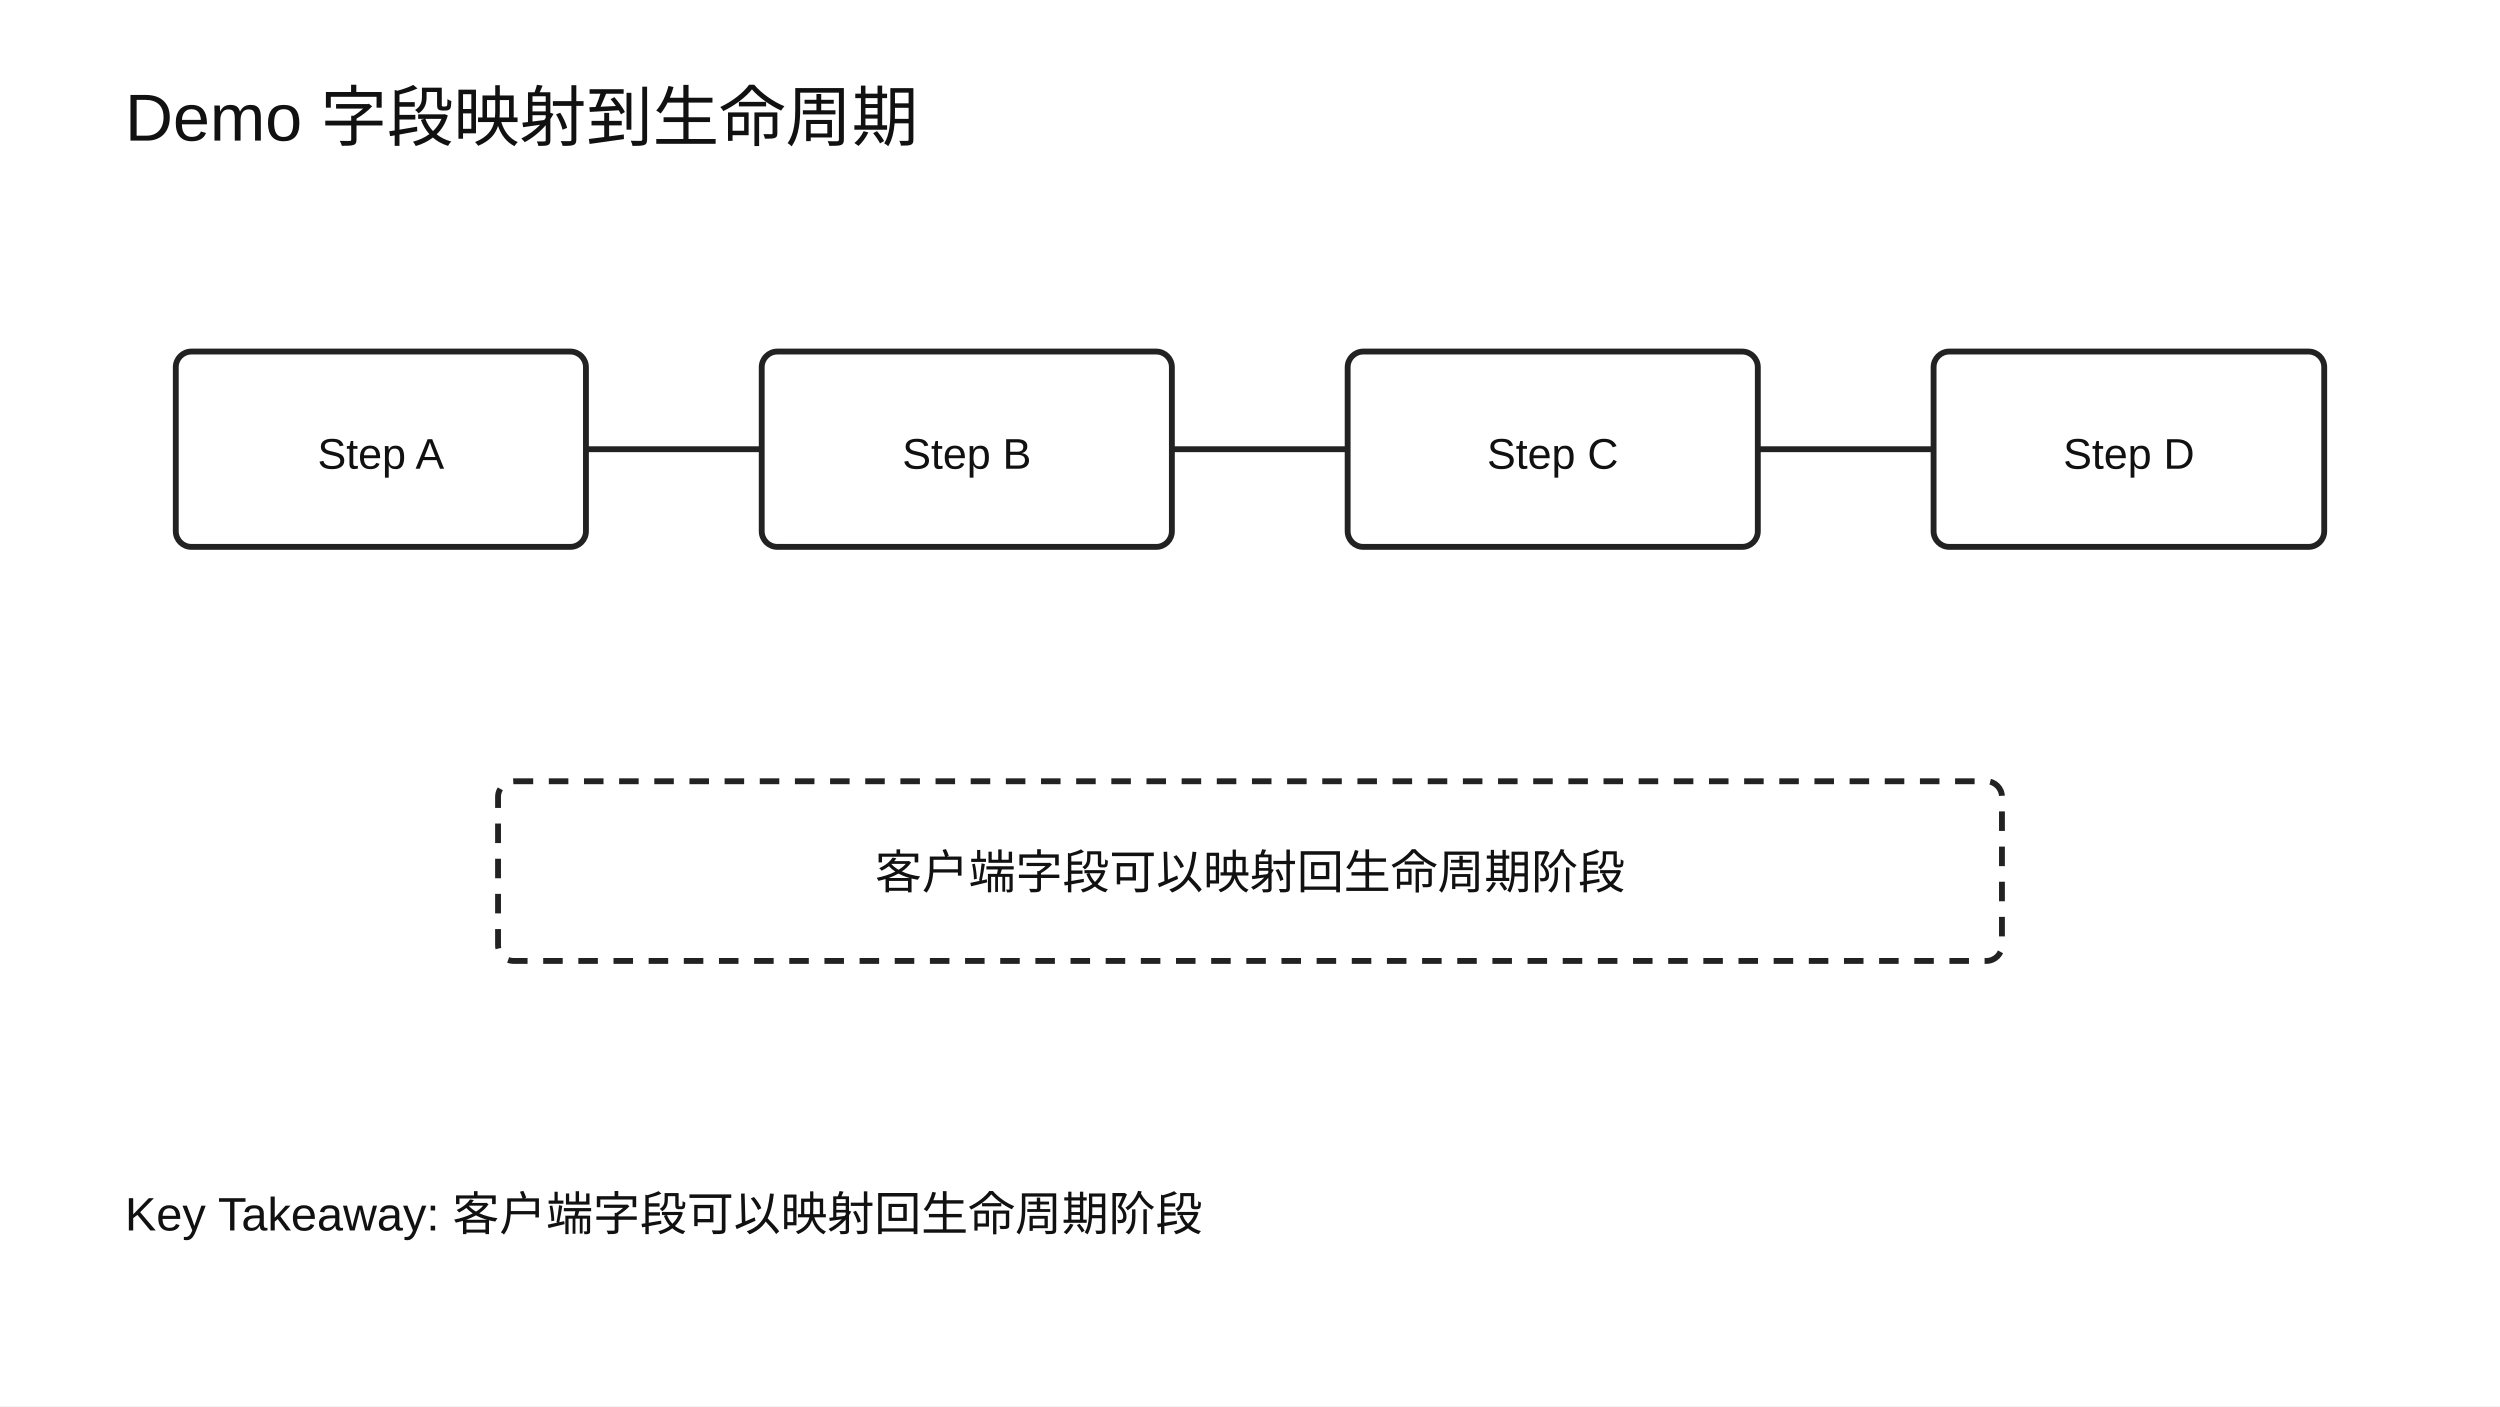
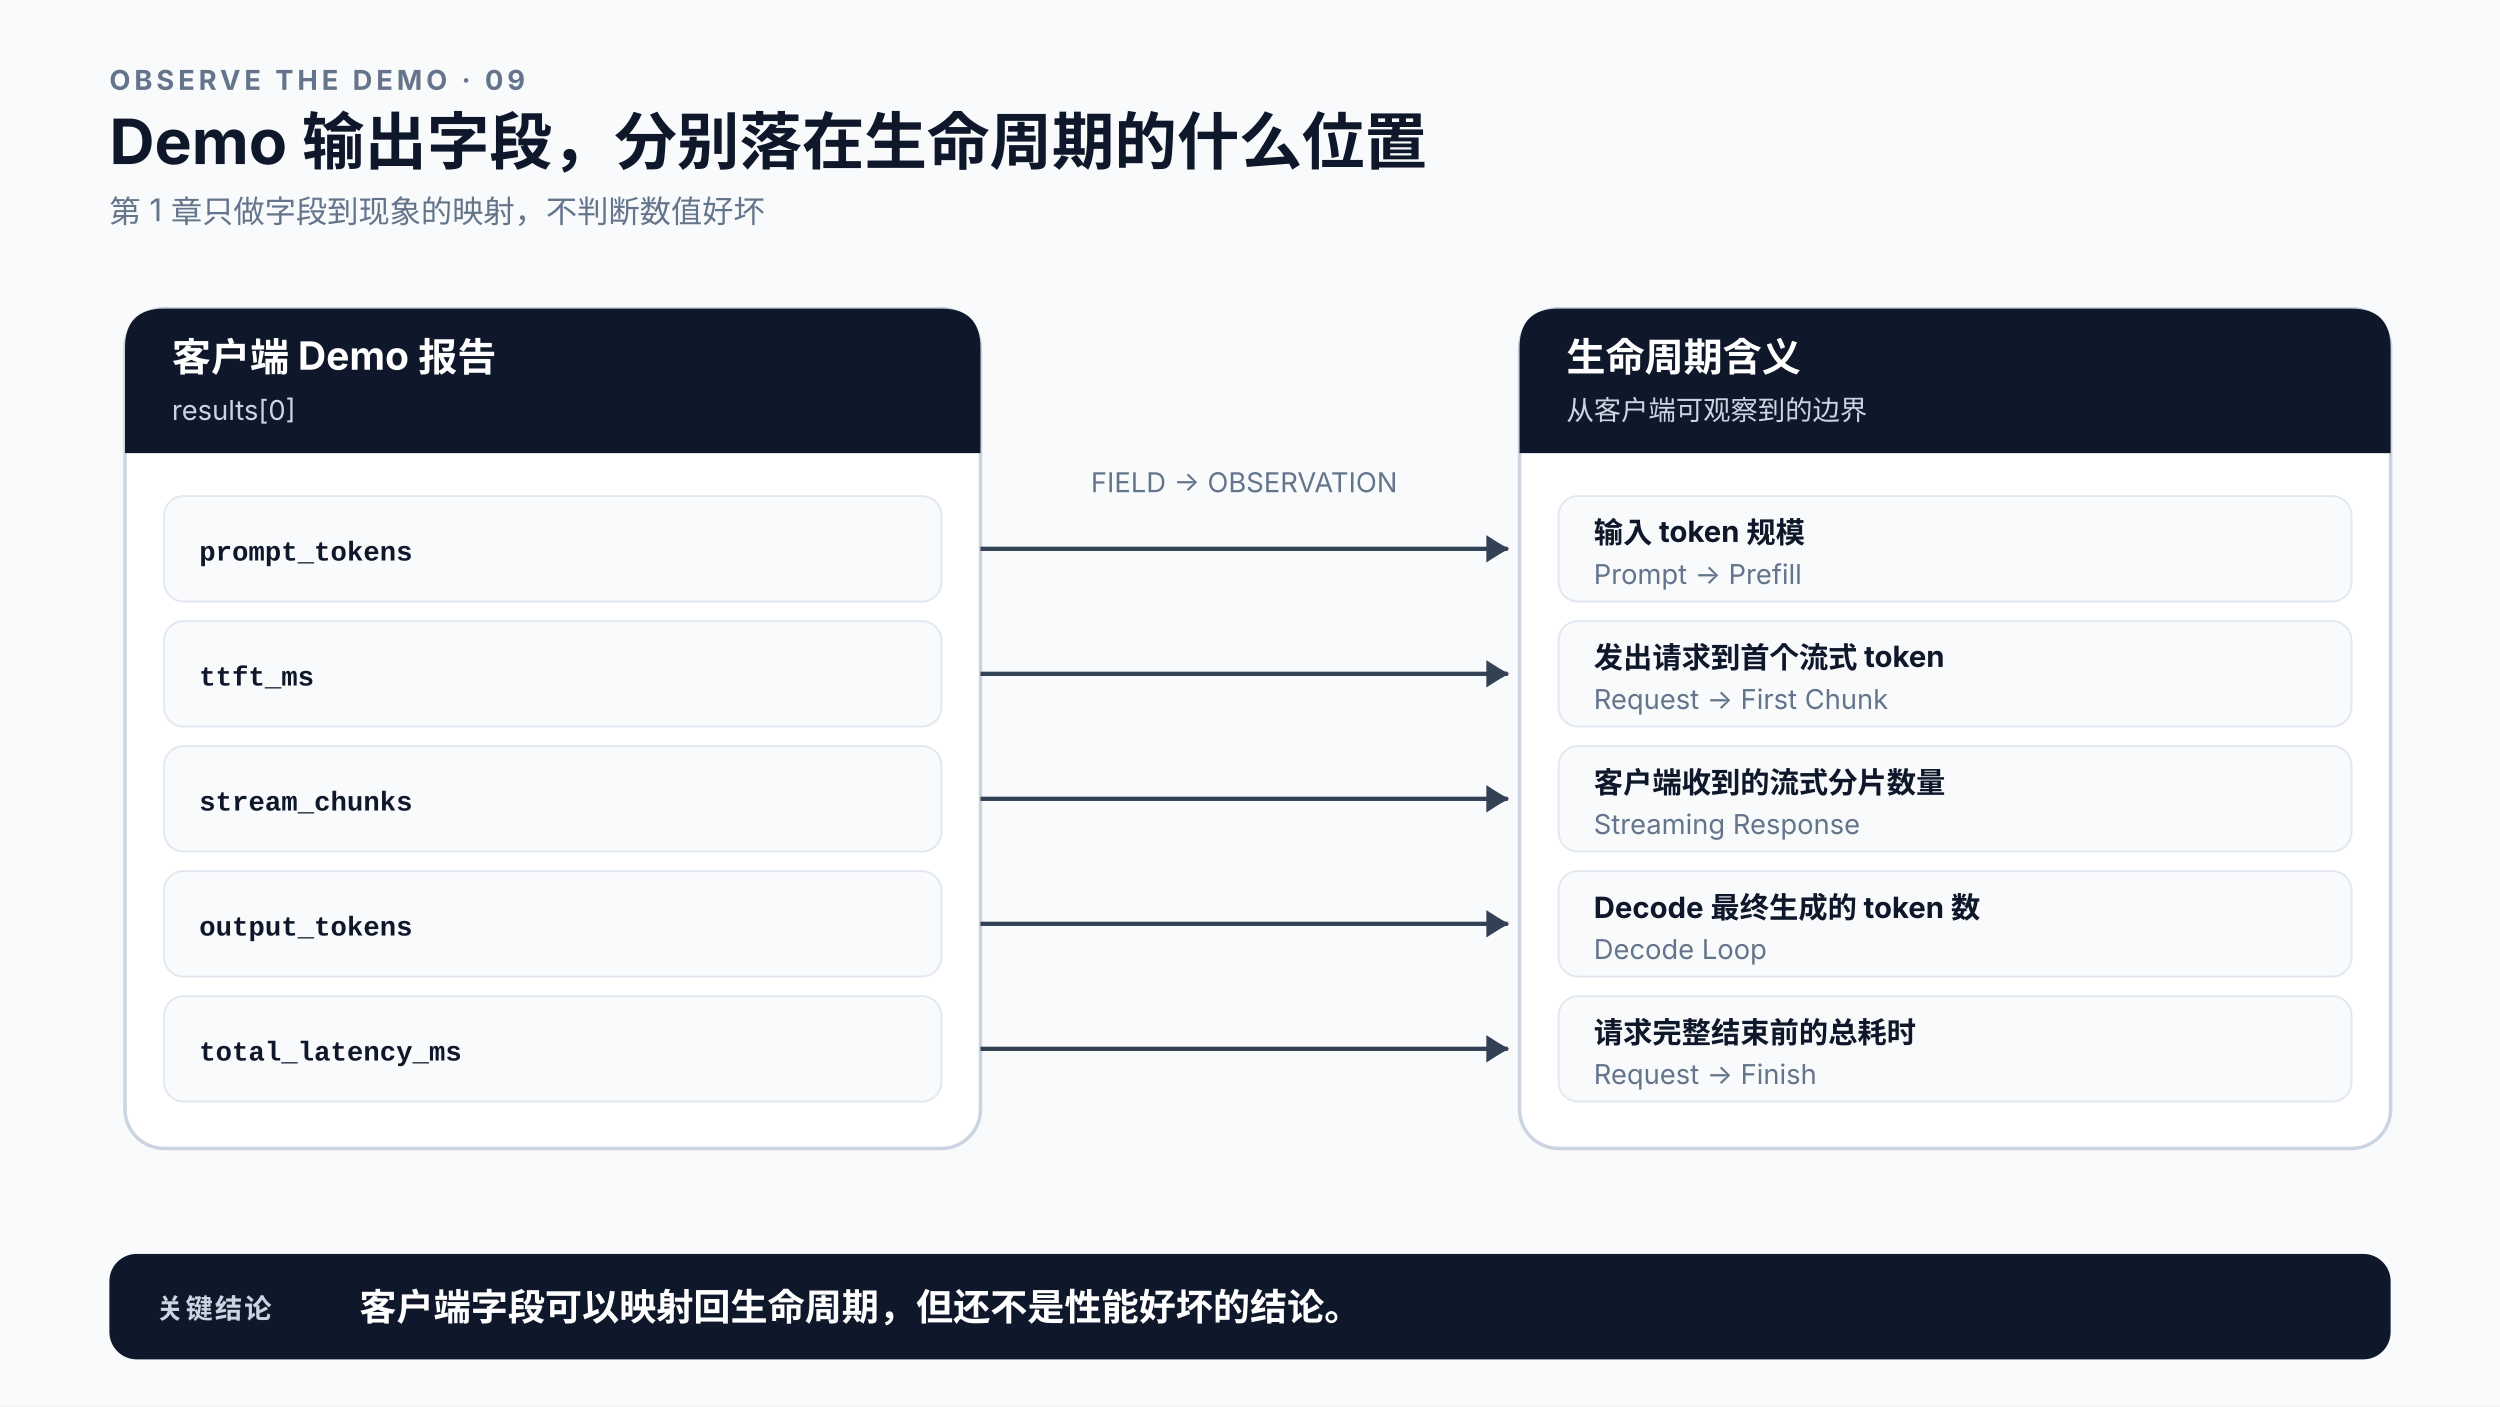
- <svg xmlns="http://www.w3.org/2000/svg" width="1280" height="720" viewBox="0 0 1280 720">
-   <rect width="1280" height="720" fill="#fff" />
-   <text x="64" y="72" font-family="Arial, sans-serif" font-size="34" fill="#111">Demo 字段映射到生命周期</text>
-   <g fill="none" stroke="#222" stroke-width="3">
-     <rect x="90" y="180" width="210" height="100" rx="8" />
-     <rect x="390" y="180" width="210" height="100" rx="8" />
-     <rect x="690" y="180" width="210" height="100" rx="8" />
-     <rect x="990" y="180" width="200" height="100" rx="8" />
-     <path d="M300 230h90M600 230h90M900 230h90" />
-     <rect x="255" y="400" width="770" height="92" rx="8" stroke-dasharray="10 8" />
+ <svg xmlns="http://www.w3.org/2000/svg" width="1280" height="720" viewBox="0 0 1280 720" role="img" aria-labelledby="fig-title fig-desc" data-figure-system="chapter01-v2" fill="#0F172A">
+   <defs>
+     <marker id="arrow" viewBox="0 0 10 10" refX="9" refY="5" markerWidth="8" markerHeight="8" orient="auto" markerUnits="userSpaceOnUse">
+       <path d="M0 0L10 5L0 10Z" fill="#334155" />
+     </marker>
+     <style>
+     text{font-family:-apple-system,BlinkMacSystemFont,"Segoe UI","PingFang SC","Microsoft YaHei",sans-serif}.k{font-size:14px;font-weight:700;letter-spacing:2px;fill:#64748B}.t{font-size:32px;font-weight:750}.sub{font-size:16px;fill:#64748B}.panel{fill:#FFFFFF;stroke:#CBD5E1;stroke-width:1.8}.head{fill:#0F172A}.ht{font-size:20px;font-weight:750;fill:#FFFFFF}.hs{font-size:14px;fill:#CBD5E1}.row{fill:#F8FAFC;stroke:#E2E8F0;stroke-width:1}.field{font-family:"SFMono-Regular",Consolas,"Liberation Mono","PingFang SC",monospace;font-size:14px;font-weight:700}.meaning{font-size:15px;font-weight:650}.stage{font-size:14px;fill:#64748B}.flow{fill:none;stroke:#334155;stroke-width:2.2;marker-end:url(#arrow)}.take{fill:#0F172A}.tl{font-size:14px;font-weight:700;letter-spacing:1px;fill:#CBD5E1}.tv{font-size:19px;font-weight:650;fill:#FFFFFF}
+   </style>
+   </defs>
+   <rect width="1280" height="720" fill="#F8FAFC" />
+   <text class="k" x="56" y="46">OBSERVE THE DEMO · 09</text>
+   <text class="t" x="56" y="84">Demo 输出字段，分别落在生命周期的什么位置</text>
+   <text class="sub" x="56" y="114">第 1 章只做字段到现象的映射，不判断数值好坏</text>
+   <g transform="translate(64 158)">
+     <rect class="panel" width="438" height="430" rx="20" />
+     <path class="head" d="M20 0H418Q438 0 438 20V74H0V20Q0 0 20 0Z" />
+     <text class="ht" x="24" y="32" fill="#FFFFFF">客户端 Demo 报告</text>
+     <text class="hs" x="24" y="57" fill="#CBD5E1">results[0]</text>
+     <g transform="translate(20 96)">
+       <rect class="row" width="398" height="54" rx="10" />
+       <text class="field" x="18" y="33">prompt_tokens</text>
+     </g>
+     <g transform="translate(20 160)">
+       <rect class="row" width="398" height="54" rx="10" />
+       <text class="field" x="18" y="33">ttft_ms</text>
+     </g>
+     <g transform="translate(20 224)">
+       <rect class="row" width="398" height="54" rx="10" />
+       <text class="field" x="18" y="33">stream_chunks</text>
+     </g>
+     <g transform="translate(20 288)">
+       <rect class="row" width="398" height="54" rx="10" />
+       <text class="field" x="18" y="33">output_tokens</text>
+     </g>
+     <g transform="translate(20 352)">
+       <rect class="row" width="398" height="54" rx="10" />
+       <text class="field" x="18" y="33">total_latency_ms</text>
+     </g>
  </g>
-   <g font-family="Arial, sans-serif" fill="#111" text-anchor="middle">
-     <text x="195" y="240" font-size="22">Step A</text>
-     <text x="495" y="240" font-size="22">Step B</text>
-     <text x="795" y="240" font-size="22">Step C</text>
-     <text x="1090" y="240" font-size="22">Step D</text>
-     <text x="640" y="455" font-size="24">客户端字段可以映射回生命周期阶段</text>
+   <g transform="translate(778 158)">
+     <rect class="panel" width="446" height="430" rx="20" />
+     <path class="head" d="M20 0H426Q446 0 446 20V74H0V20Q0 0 20 0Z" />
+     <text class="ht" x="24" y="32" fill="#FFFFFF">生命周期含义</text>
+     <text class="hs" x="24" y="57" fill="#CBD5E1">从客户端可观察到的边界</text>
+     <g transform="translate(20 96)">
+       <rect class="row" width="406" height="54" rx="10" />
+       <text class="meaning" x="18" y="24">输入 token 规模</text>
+       <text class="stage" x="18" y="45">Prompt → Prefill</text>
+     </g>
+     <g transform="translate(20 160)">
+       <rect class="row" width="406" height="54" rx="10" />
+       <text class="meaning" x="18" y="24">发出请求到首个流式 token</text>
+       <text class="stage" x="18" y="45">Request → First Chunk</text>
+     </g>
+     <g transform="translate(20 224)">
+       <rect class="row" width="406" height="54" rx="10" />
+       <text class="meaning" x="18" y="24">客户端收到的流式分片数量</text>
+       <text class="stage" x="18" y="45">Streaming Response</text>
+     </g>
+     <g transform="translate(20 288)">
+       <rect class="row" width="406" height="54" rx="10" />
+       <text class="meaning" x="18" y="24">Decode 最终生成的 token 数</text>
+       <text class="stage" x="18" y="45">Decode Loop</text>
+     </g>
+     <g transform="translate(20 352)">
+       <rect class="row" width="406" height="54" rx="10" />
+       <text class="meaning" x="18" y="24">请求完整结束前的总耗时</text>
+       <text class="stage" x="18" y="45">Request → Finish</text>
+     </g>
  </g>
-   <text x="64" y="630" font-family="Arial, sans-serif" font-size="24" fill="#111">Key Takeaway: 客户端字段可以映射回生命周期阶段</text>
+   <path class="flow" d="M502 281H772" />
+   <path d="M772 281l-11 -7v14z" fill="#334155" />
+   <path class="flow" d="M502 345H772" />
+   <path d="M772 345l-11 -7v14z" fill="#334155" />
+   <path class="flow" d="M502 409H772" />
+   <path d="M772 409l-11 -7v14z" fill="#334155" />
+   <path class="flow" d="M502 473H772" />
+   <path d="M772 473l-11 -7v14z" fill="#334155" />
+   <path class="flow" d="M502 537H772" />
+   <path d="M772 537l-11 -7v14z" fill="#334155" />
+   <text class="stage" x="637" y="252" text-anchor="middle">FIELD → OBSERVATION</text>
+   <rect class="take" x="56" y="642" width="1168" height="54" rx="14" />
+   <text class="tl" x="80" y="675" fill="#CBD5E1">关键结论</text>
+   <text class="tv" x="184" y="676" fill="#FFFFFF">客户端字段可以映射回生命周期，但还不是性能好坏的结论。</text>
</svg>
